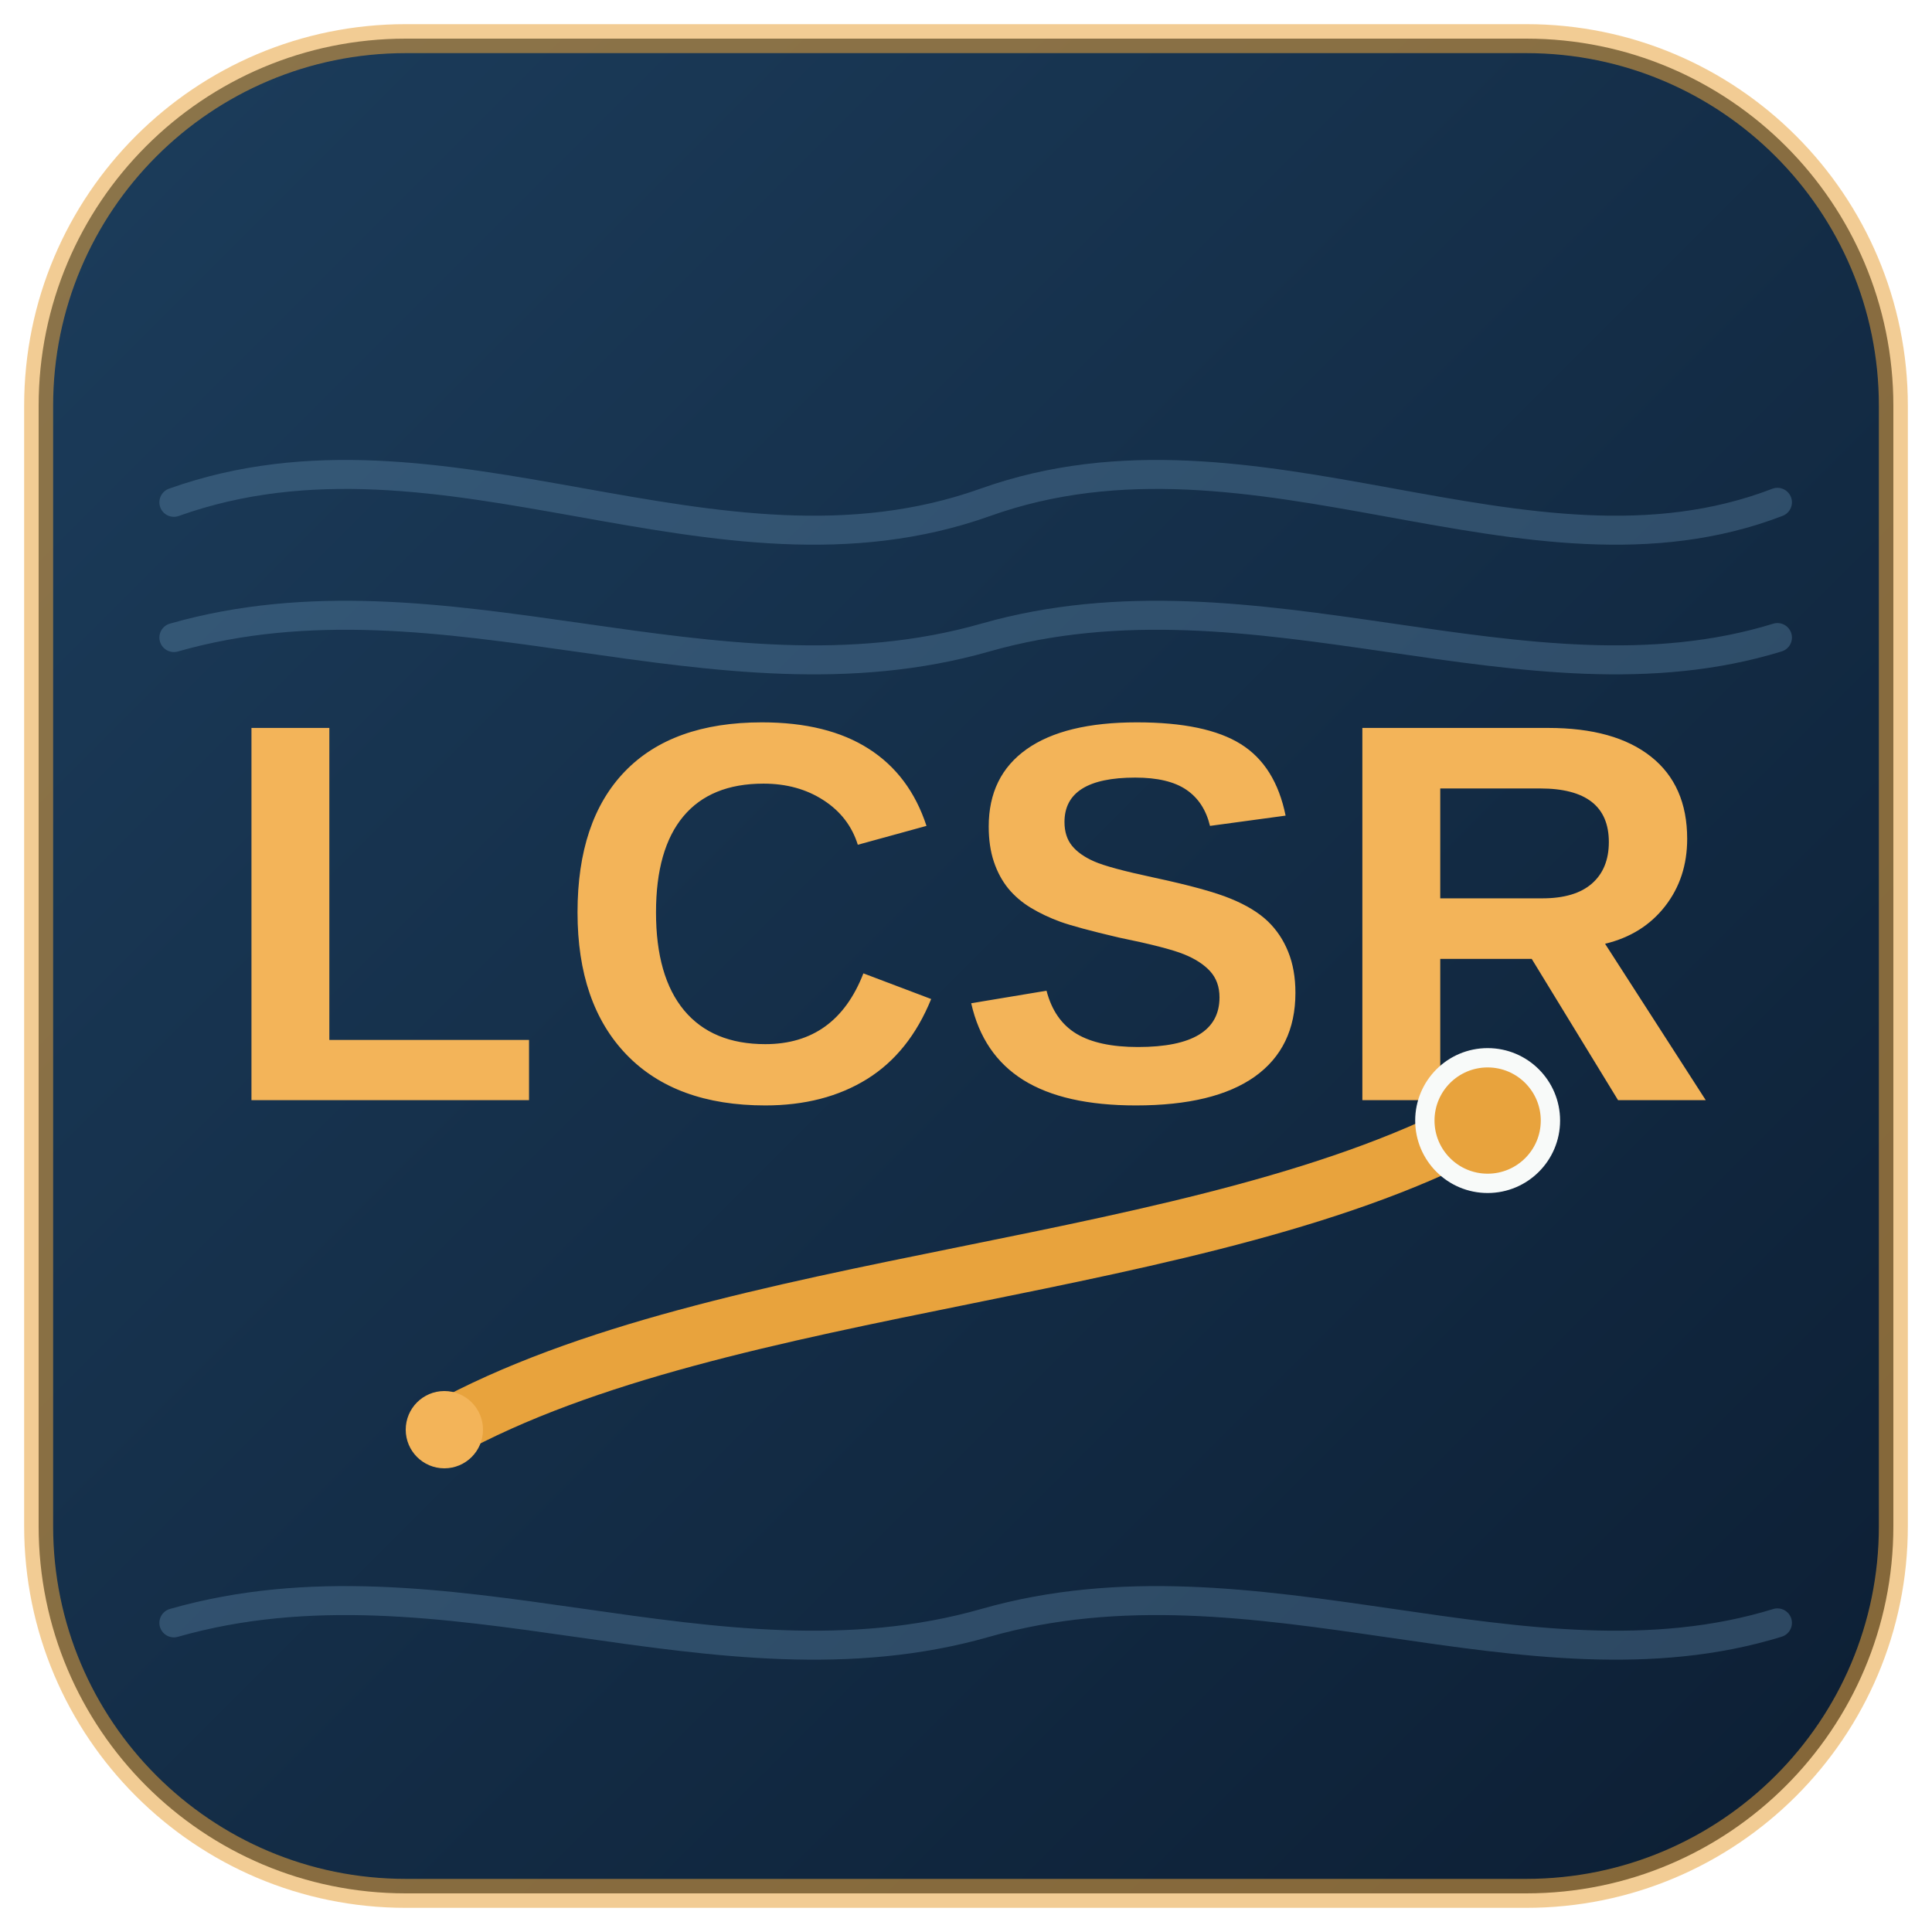
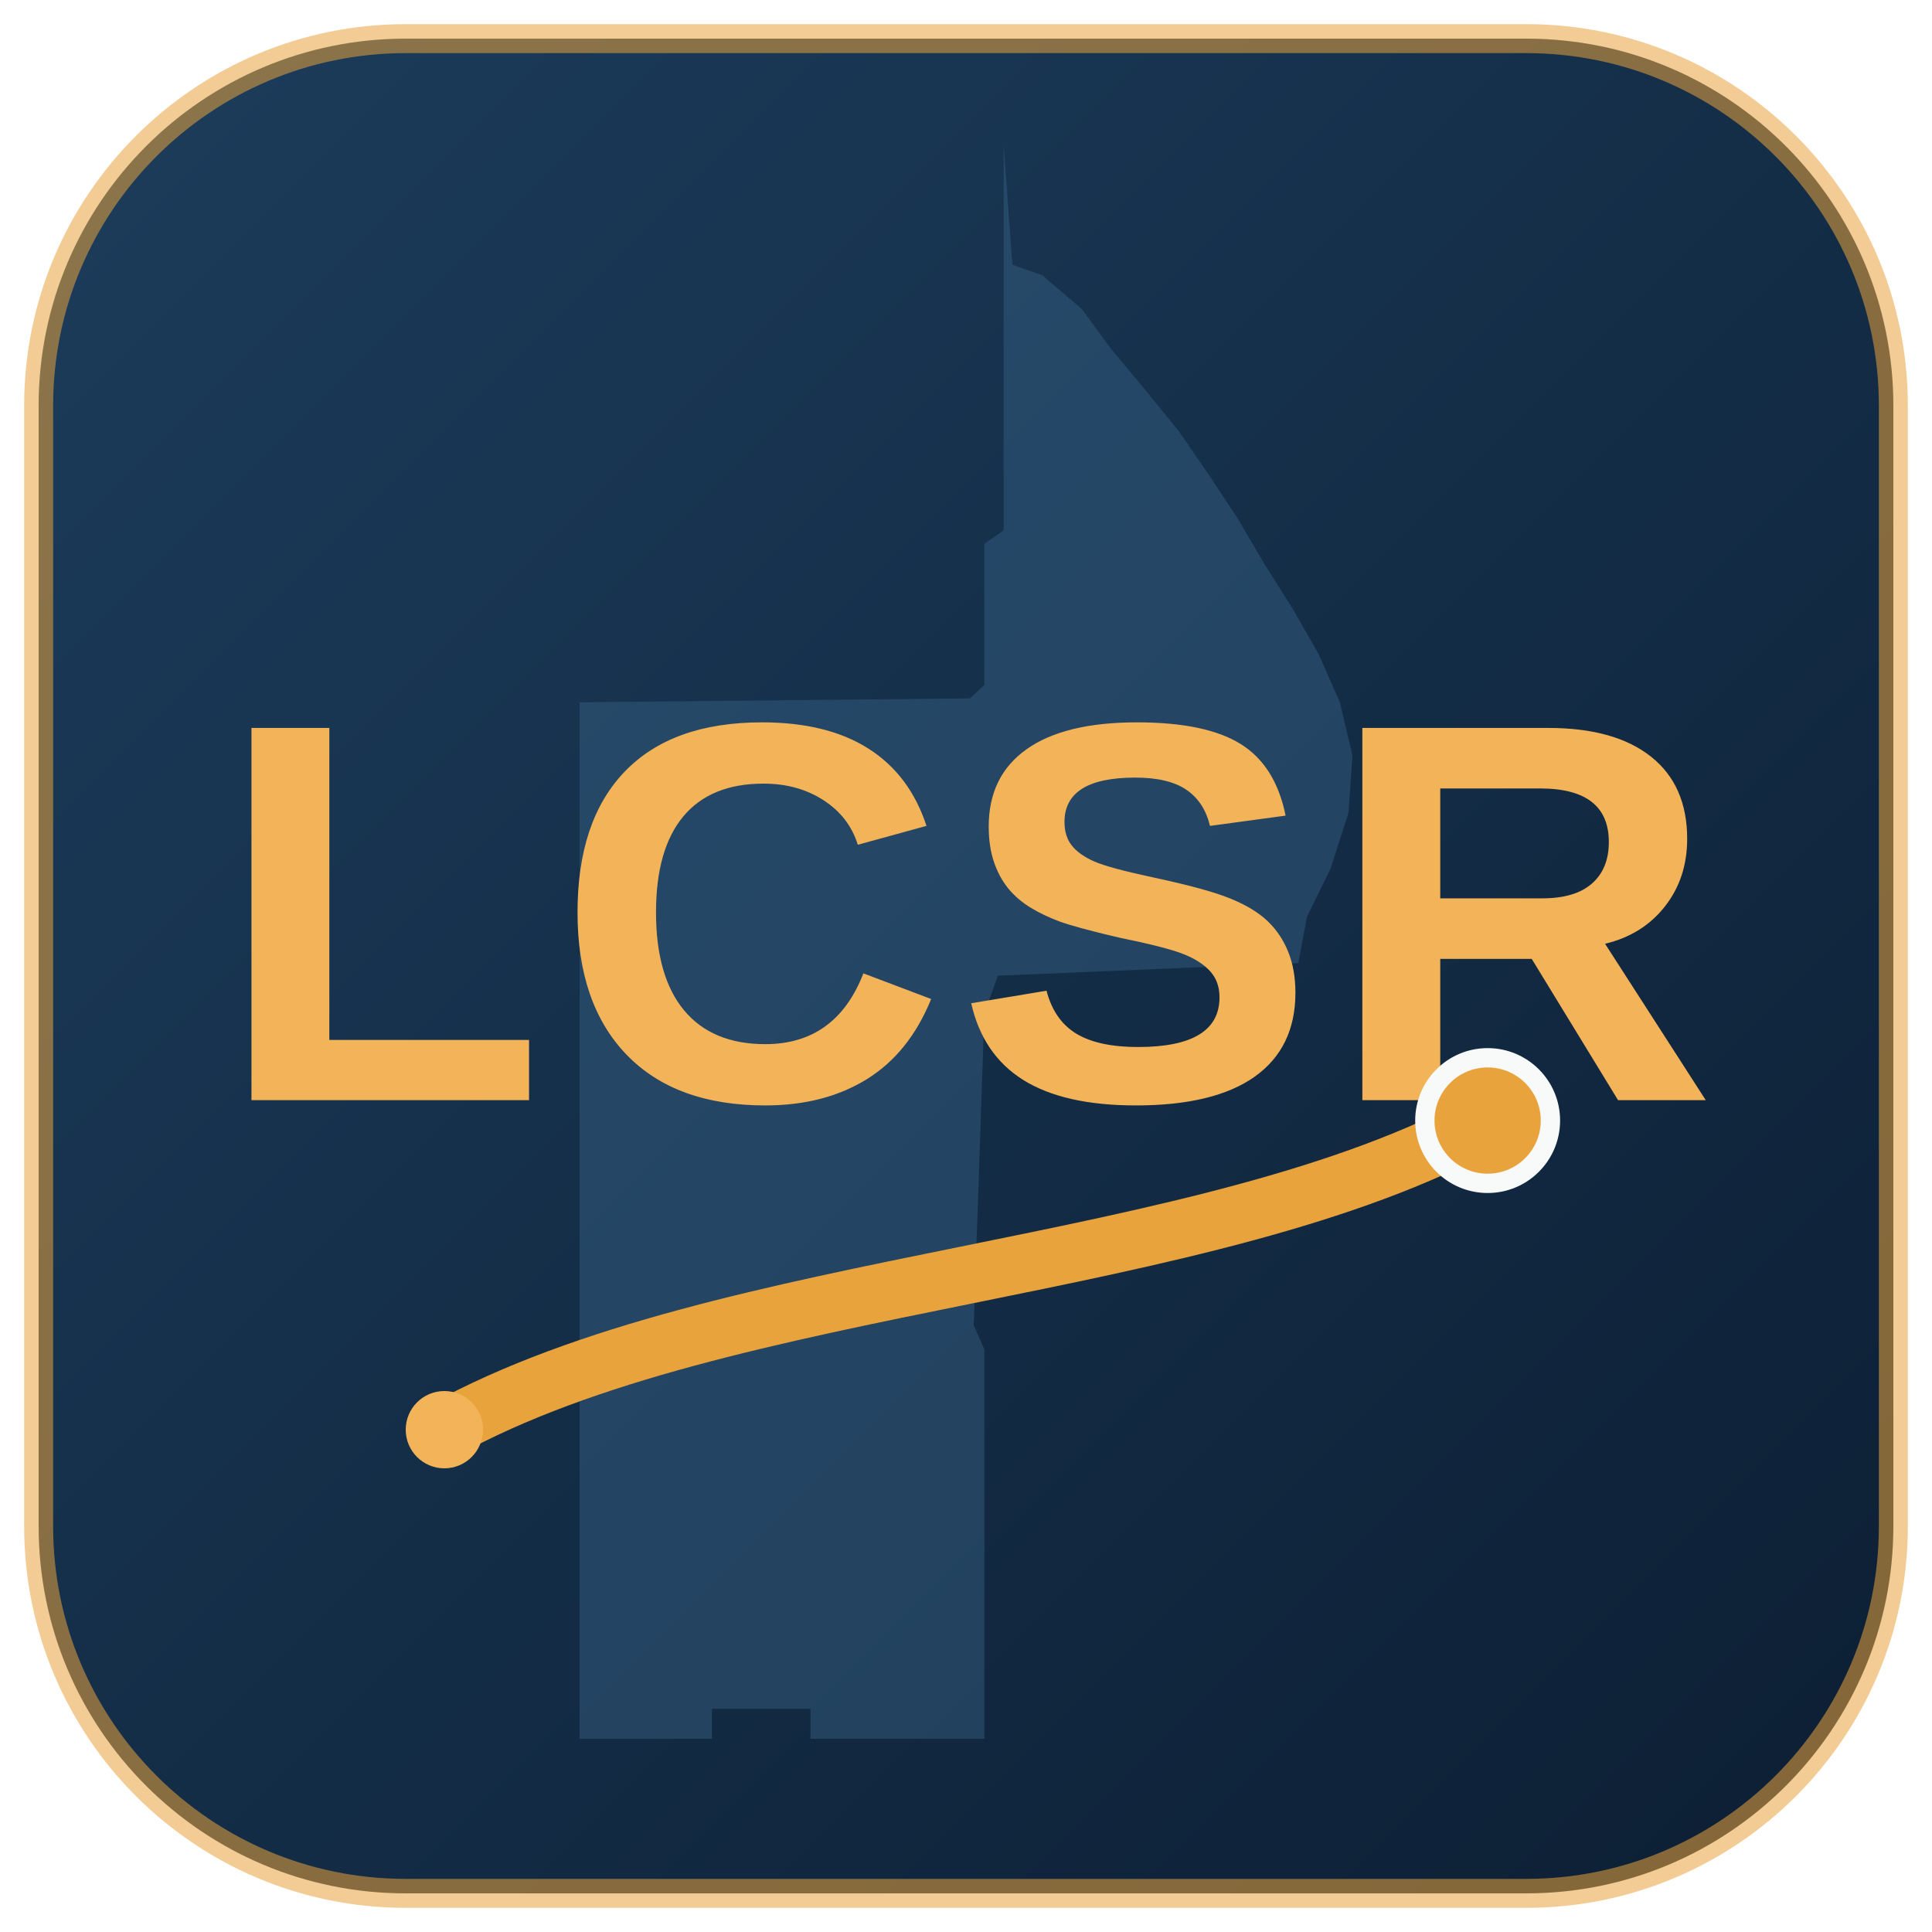
<svg xmlns="http://www.w3.org/2000/svg" viewBox="0 0 200 200" role="img" aria-label="LCSR — Lake County Student Rides logo">
  <defs>
    <linearGradient id="lcsrBg" x1="0" y1="0" x2="1" y2="1">
      <stop offset="0" stop-color="#1c3d5c" />
      <stop offset="1" stop-color="#0c1e33" />
    </linearGradient>
  </defs>
  <rect x="4" y="4" width="192" height="192" rx="38" fill="url(#lcsrBg)" />
-   <g stroke="#6f9bbd" fill="none" stroke-width="3" stroke-linecap="round" opacity="0.32">
-     <path d="M18 52 C46 42 74 62 102 52 C130 42 158 62 184 52" />
-     <path d="M18 66 C46 58 74 74 102 66 C130 58 158 74 184 66" />
-     <path d="M18 168 C46 160 74 176 102 168 C130 160 158 176 184 168" />
-   </g>
+   <path d="M103.9,15 L103.9,54.9 L101.9,56.3 L101.9,70.9 L100.4,72.3 L60,72.7 L60,180 L73.7,180 L73.7,176.9 L83.9,176.9 L83.9,180 L101.9,180 L101.9,139.7 L100.8,137.2 L101.9,104.9 L103.3,101.0 L134.4,99.7 L135.3,94.9 L137.75,89.9 L139.6,84.1 L140.0,78.2 L138.7,72.7 L136.5,67.7 L133.8,63.0 L130.9,58.4 L128.2,53.8 L125.1,49.1 L122.0,44.6 L118.5,40.3 L115.0,36.1 L112.0,32.0 L107.9,28.5 L104.8,27.4 Z" fill="#3d6a8f" opacity="0.4" />
  <rect x="4" y="4" width="192" height="192" rx="38" fill="none" stroke="#e8a33d" stroke-width="3" opacity="0.55" />
  <text x="100" y="98" text-anchor="middle" dominant-baseline="middle" font-family="Arial, Helvetica, sans-serif" font-weight="800" font-size="56" fill="#f3b459" letter-spacing="1">LCSR</text>
  <path d="M46 148 C75 132 125 132 154 116" fill="none" stroke="#e8a33d" stroke-width="6" stroke-linecap="round" />
  <circle cx="46" cy="148" r="4" fill="#f3b459" />
  <circle cx="154" cy="116" r="6.5" fill="#e8a33d" stroke="#f8faf9" stroke-width="2" />
</svg>
